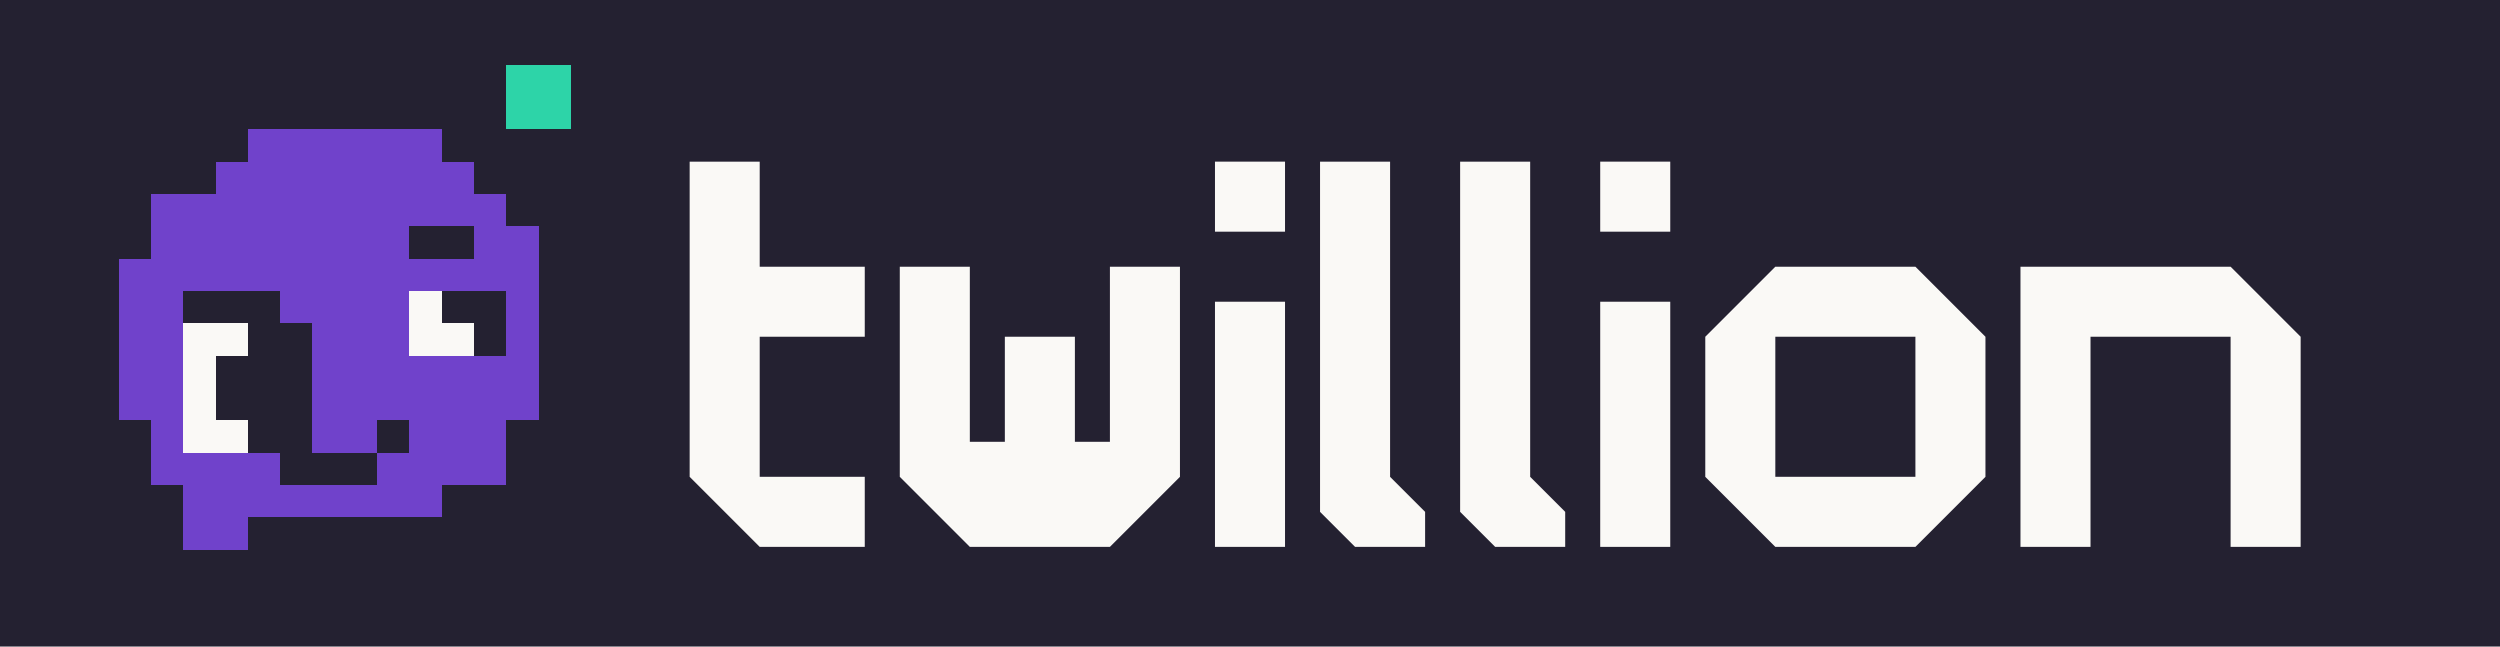
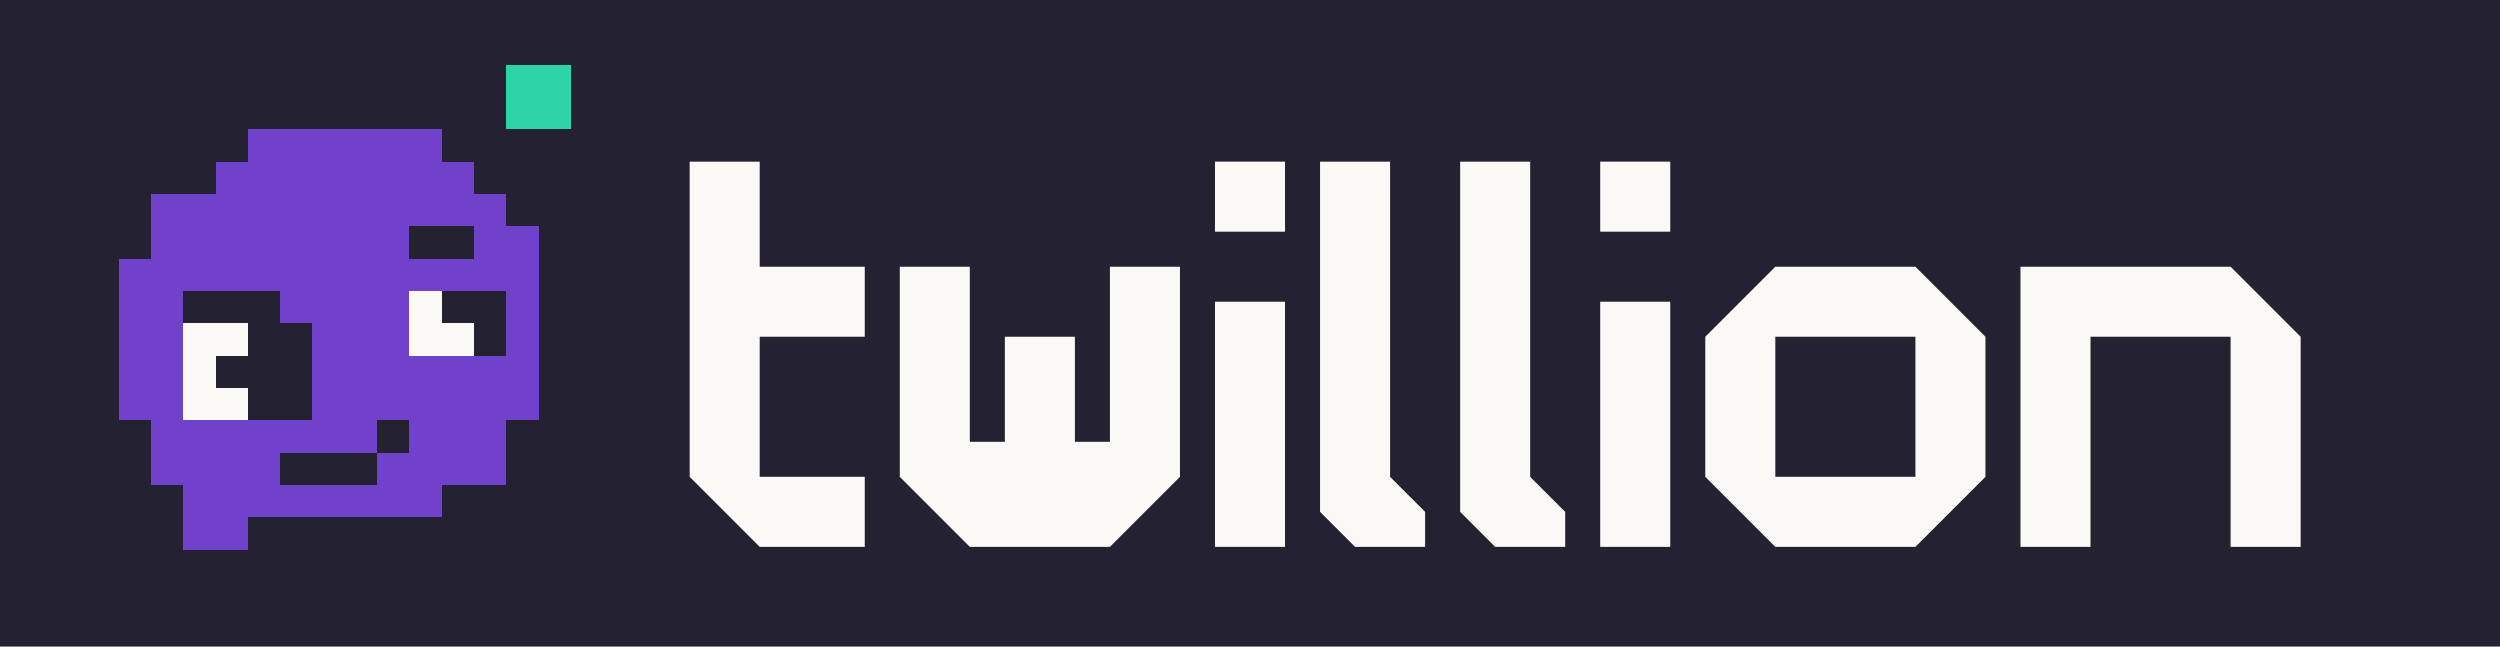
<svg xmlns="http://www.w3.org/2000/svg" width="928" height="240" viewBox="0 0 928 240" role="img" aria-labelledby="title desc">
  <rect width="928" height="240" fill="#242131" />
  <g id="mascot" transform="translate(32 24) scale(12)" shape-rendering="crispEdges">
    <path fill="#7042CB" d="M5 2h6v1h1v1h1v1h1v6h-1v2h-2v1H5v1H3v-2H2v-2H1V6h1V4h2V3h1Z" />
    <rect fill="#2DD4A8" x="13" y="0" width="2" height="2" />
    <path fill="#242131" d="M3 7h3v1H3zM10 5h2v1h-2z" />
-     <path fill="#FAF9F6" d="M3 8h4v4H3zM10 7h3v2h-3z" />
-     <path fill="#242131" d="M5 8h2v4H5v-1H4V9h1zM11 7h2v2h-1V8h-1zM6 13h3v-1h1v-1H9v1H6z" />
+     <path fill="#FAF9F6" d="M3 8h4v3H3zM10 7h3v2h-3z" />
+     <path fill="#242131" d="M5 8h2v3H5v-1H4V9h1zM11 7h2v2h-1V8h-1zM6 13h3v-1h1v-1H9v1H6z" />
  </g>
  <g id="wordmark" transform="translate(256 60) scale(13)" fill="#FAF9F6" fill-rule="evenodd" aria-label="twillion">
    <path data-letter="t" transform="translate(0 0)" d="M0 0h2v3h3v2H2v4h3v2H2L0 9Z" />
    <path data-letter="w" transform="translate(6 0)" d="M0 3h2v5h1V5h2v3h1V3h2v6l-2 2H2L0 9Z" />
    <path data-letter="i" transform="translate(15 0)" d="M0 0h2v2H0zM0 4h2v7H0z" />
    <path data-letter="l" transform="translate(18 0)" d="M0 0h2v9l1 1v1H1l-1-1Z" />
    <path data-letter="l" transform="translate(22 0)" d="M0 0h2v9l1 1v1H1l-1-1Z" />
    <path data-letter="i" transform="translate(26 0)" d="M0 0h2v2H0zM0 4h2v7H0z" />
    <path data-letter="o" transform="translate(29 0)" d="M2 3h4l2 2v4l-2 2H2L0 9V5Zm0 2v4h4V5Z" />
    <path data-letter="n" transform="translate(38 0)" d="M0 3h6l2 2v6H6V5H2v6H0Z" />
  </g>
</svg>
